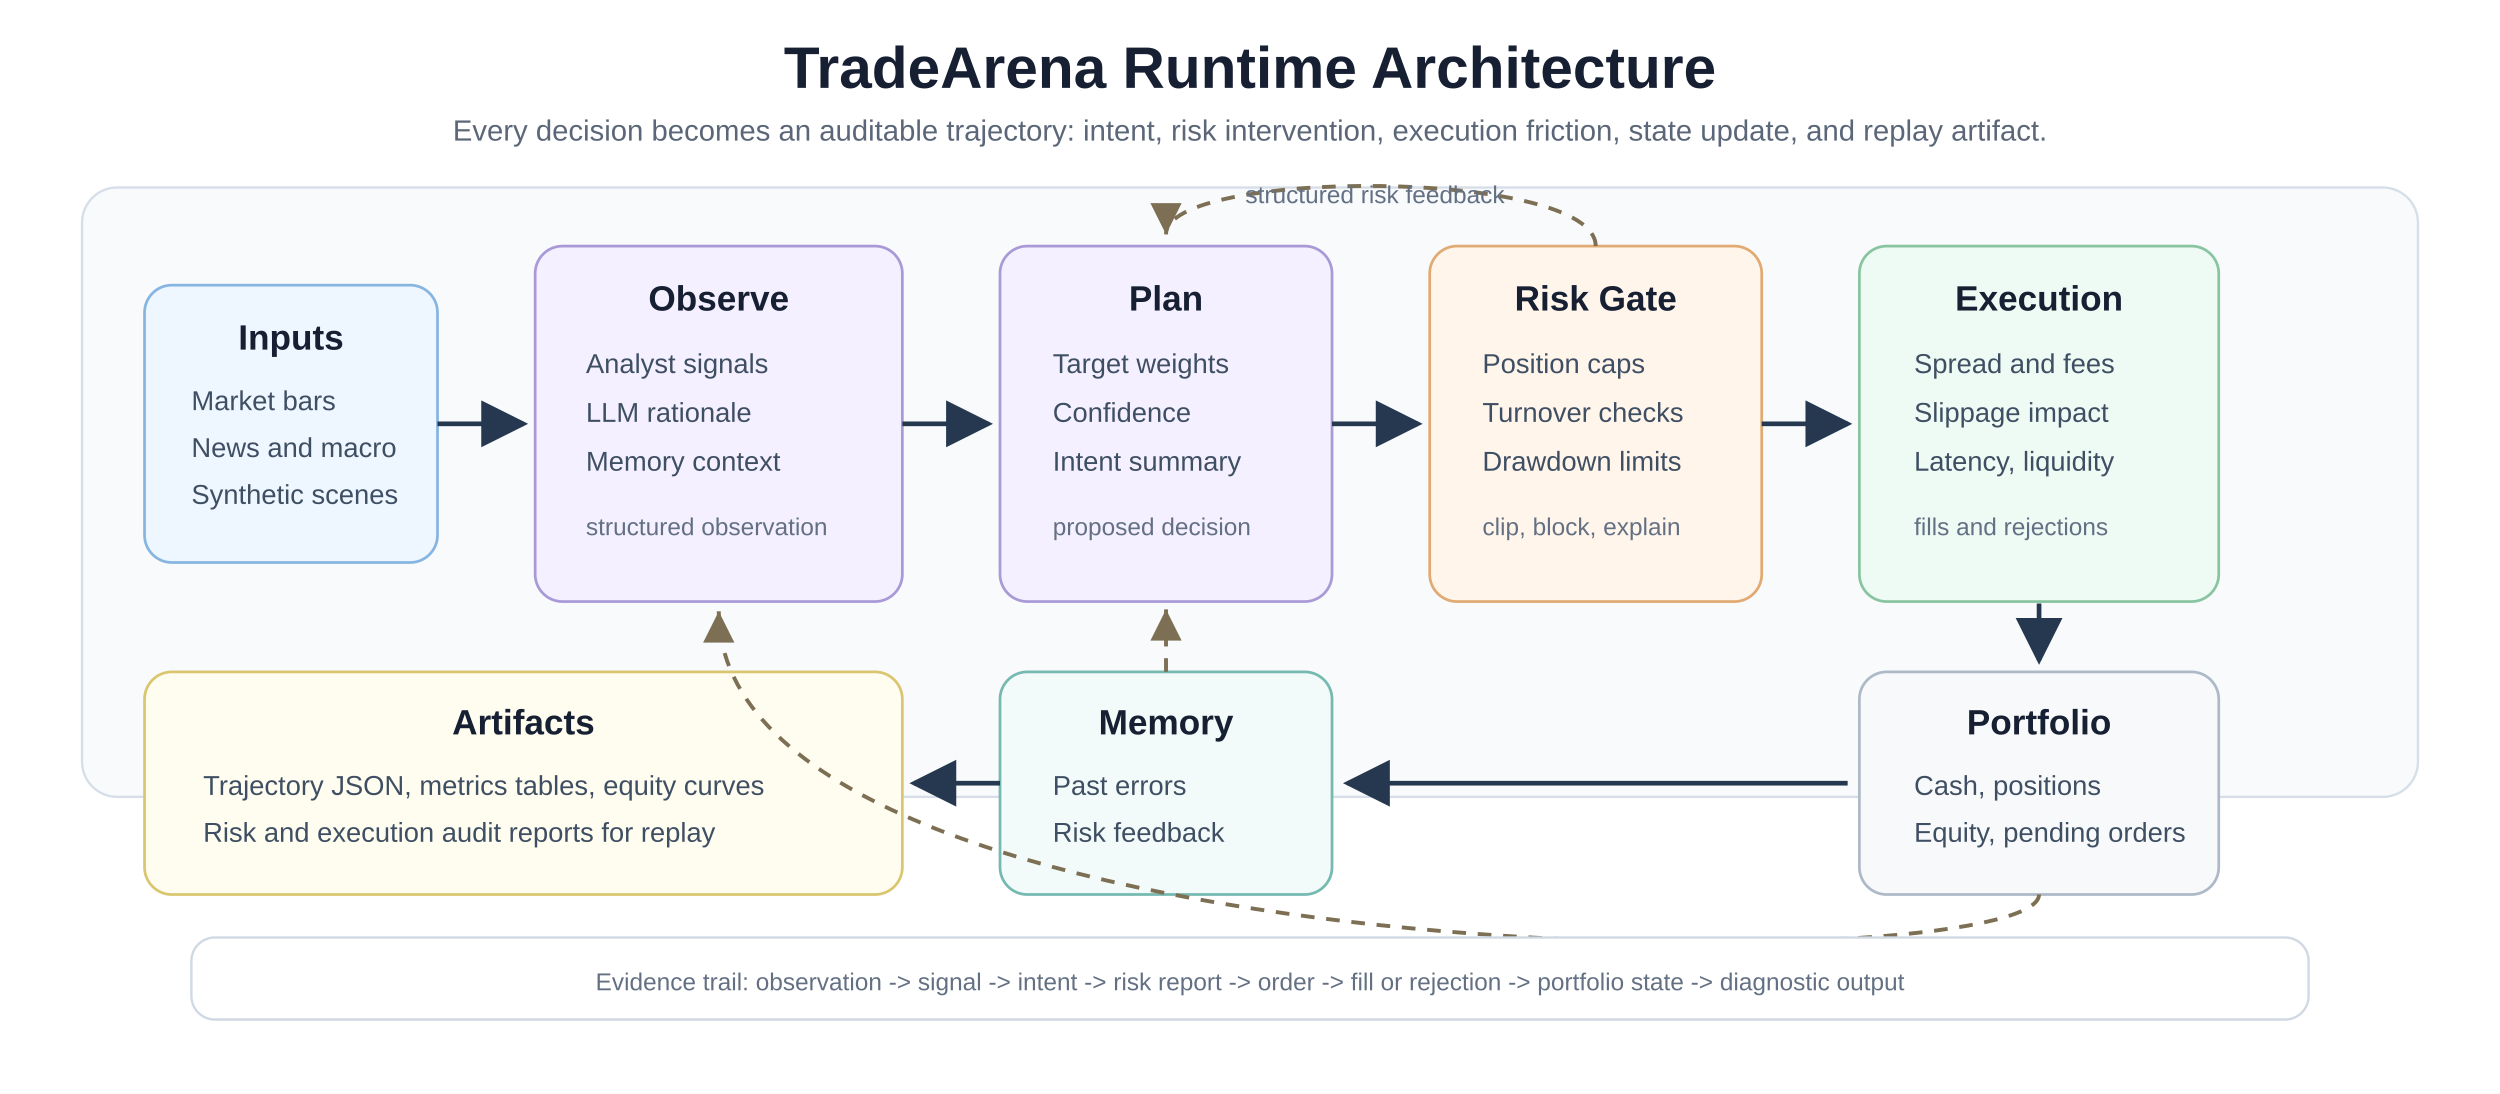
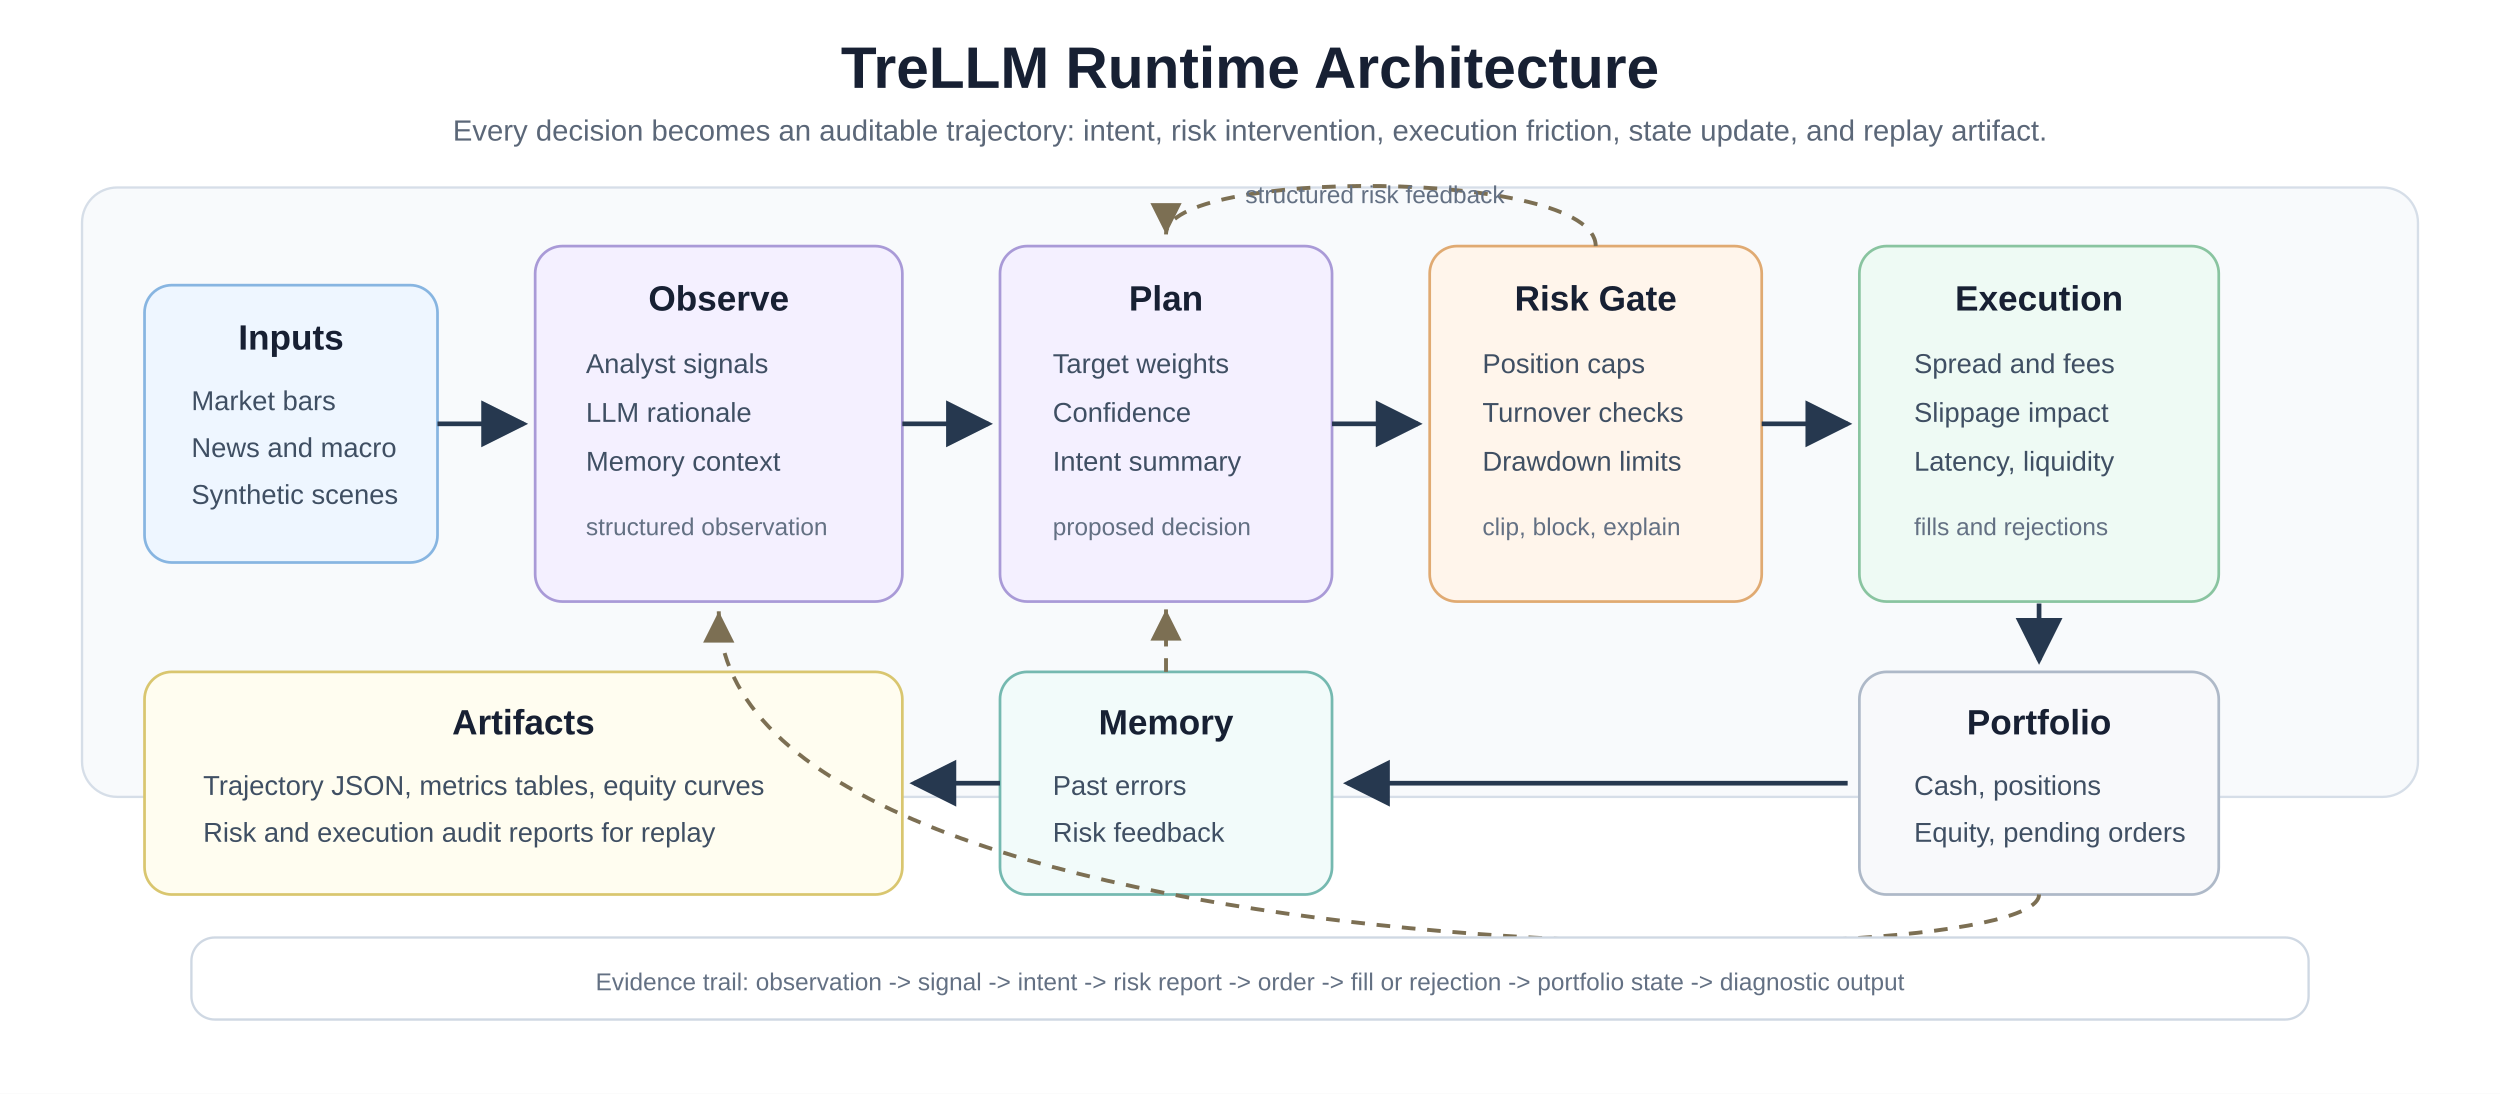
<svg xmlns="http://www.w3.org/2000/svg" width="1280" height="560" viewBox="0 0 1280 560" role="img" aria-labelledby="title desc">
  <defs>
    <marker id="arrow" markerWidth="14" markerHeight="14" refX="11" refY="7" orient="auto">
      <path d="M2,2 L12,7 L2,12 Z" fill="#26384f" />
    </marker>
    <marker id="softArrow" markerWidth="12" markerHeight="12" refX="10" refY="6" orient="auto">
      <path d="M2,2 L10,6 L2,10 Z" fill="#7c6f53" />
    </marker>
    <style>
      .bg { fill: #ffffff; }
      .title { fill: #172033; font: 700 30px Arial, Helvetica, sans-serif; }
      .subtitle { fill: #5b6778; font: 400 15px Arial, Helvetica, sans-serif; }
      .lane { fill: #f8fafc; stroke: #d6dee8; stroke-width: 1.2; rx: 18; }
      .box { fill: #ffffff; stroke: #bdc9d8; stroke-width: 1.4; rx: 14; }
      .input { fill: #eef6ff; stroke: #87b5e1; }
      .agent { fill: #f4f0ff; stroke: #a99ad7; }
      .risk { fill: #fff5eb; stroke: #e0aa72; }
      .exec { fill: #eefaf4; stroke: #89c4a0; }
      .state { fill: #f8f9fb; stroke: #aeb9c8; }
      .artifact { fill: #fffdf0; stroke: #d9c66f; }
      .memory { fill: #f2fbfa; stroke: #75b9b0; }
      .label { fill: #172033; font: 700 18px Arial, Helvetica, sans-serif; }
      .text { fill: #3f4f63; font: 400 14px Arial, Helvetica, sans-serif; }
      .small { fill: #637083; font: 400 12.5px Arial, Helvetica, sans-serif; }
      .arrow { stroke: #26384f; stroke-width: 2.4; fill: none; marker-end: url(#arrow); }
      .soft { stroke: #7c6f53; stroke-width: 2; fill: none; stroke-dasharray: 7 6; marker-end: url(#softArrow); }
      .rail { fill: #ffffff; stroke: #cfd8e3; stroke-width: 1.2; rx: 12; }
    </style>
  </defs>
  <rect class="bg" width="1280" height="560" />
-   <text class="title" x="640" y="45" text-anchor="middle">TradeArena Runtime Architecture</text>
+   <text class="title" x="640" y="45" text-anchor="middle">TreLLM Runtime Architecture</text>
  <text class="subtitle" x="640" y="72" text-anchor="middle">Every decision becomes an auditable trajectory: intent, risk intervention, execution friction, state update, and replay artifact.</text>
  <rect class="lane" x="42" y="96" width="1196" height="312" />
  <rect class="box input" x="74" y="146" width="150" height="142" />
  <text class="label" x="149" y="179" text-anchor="middle">Inputs</text>
  <text class="text" x="98" y="210">Market bars</text>
  <text class="text" x="98" y="234">News and macro</text>
  <text class="text" x="98" y="258">Synthetic scenes</text>
  <rect class="box agent" x="274" y="126" width="188" height="182" />
  <text class="label" x="368" y="159" text-anchor="middle">Observe</text>
  <text class="text" x="300" y="191">Analyst signals</text>
  <text class="text" x="300" y="216">LLM rationale</text>
  <text class="text" x="300" y="241">Memory context</text>
  <text class="small" x="300" y="274">structured observation</text>
  <rect class="box agent" x="512" y="126" width="170" height="182" />
  <text class="label" x="597" y="159" text-anchor="middle">Plan</text>
  <text class="text" x="539" y="191">Target weights</text>
  <text class="text" x="539" y="216">Confidence</text>
  <text class="text" x="539" y="241">Intent summary</text>
  <text class="small" x="539" y="274">proposed decision</text>
  <rect class="box risk" x="732" y="126" width="170" height="182" />
  <text class="label" x="817" y="159" text-anchor="middle">Risk Gate</text>
  <text class="text" x="759" y="191">Position caps</text>
  <text class="text" x="759" y="216">Turnover checks</text>
  <text class="text" x="759" y="241">Drawdown limits</text>
  <text class="small" x="759" y="274">clip, block, explain</text>
  <rect class="box exec" x="952" y="126" width="184" height="182" />
  <text class="label" x="1044" y="159" text-anchor="middle">Execution</text>
  <text class="text" x="980" y="191">Spread and fees</text>
  <text class="text" x="980" y="216">Slippage impact</text>
  <text class="text" x="980" y="241">Latency, liquidity</text>
  <text class="small" x="980" y="274">fills and rejections</text>
  <rect class="box state" x="952" y="344" width="184" height="114" />
  <text class="label" x="1044" y="376" text-anchor="middle">Portfolio</text>
  <text class="text" x="980" y="407">Cash, positions</text>
  <text class="text" x="980" y="431">Equity, pending orders</text>
  <rect class="box memory" x="512" y="344" width="170" height="114" />
  <text class="label" x="597" y="376" text-anchor="middle">Memory</text>
  <text class="text" x="539" y="407">Past errors</text>
  <text class="text" x="539" y="431">Risk feedback</text>
  <rect class="box artifact" x="74" y="344" width="388" height="114" />
  <text class="label" x="268" y="376" text-anchor="middle">Artifacts</text>
  <text class="text" x="104" y="407">Trajectory JSON, metrics tables, equity curves</text>
  <text class="text" x="104" y="431">Risk and execution audit reports for replay</text>
  <path class="arrow" d="M224 217 H268" />
  <path class="arrow" d="M462 217 H506" />
  <path class="arrow" d="M682 217 H726" />
  <path class="arrow" d="M902 217 H946" />
  <path class="arrow" d="M1044 309 V338" />
  <path class="arrow" d="M946 401 H690" />
  <path class="arrow" d="M512 401 H468" />
  <path class="soft" d="M817 126 C817 86, 597 86, 597 120" />
  <path class="soft" d="M597 344 C597 318, 597 318, 597 312" />
  <path class="soft" d="M1044 458 C1044 503, 368 503, 368 313" />
  <text class="small" x="704" y="104" text-anchor="middle">structured risk feedback</text>
  <text class="small" x="748" y="493" text-anchor="middle">state and fill outcomes become future context</text>
  <rect class="rail" x="98" y="480" width="1084" height="42" />
  <text class="small" x="640" y="507" text-anchor="middle">Evidence trail: observation -&gt; signal -&gt; intent -&gt; risk report -&gt; order -&gt; fill or rejection -&gt; portfolio state -&gt; diagnostic output</text>
</svg>
